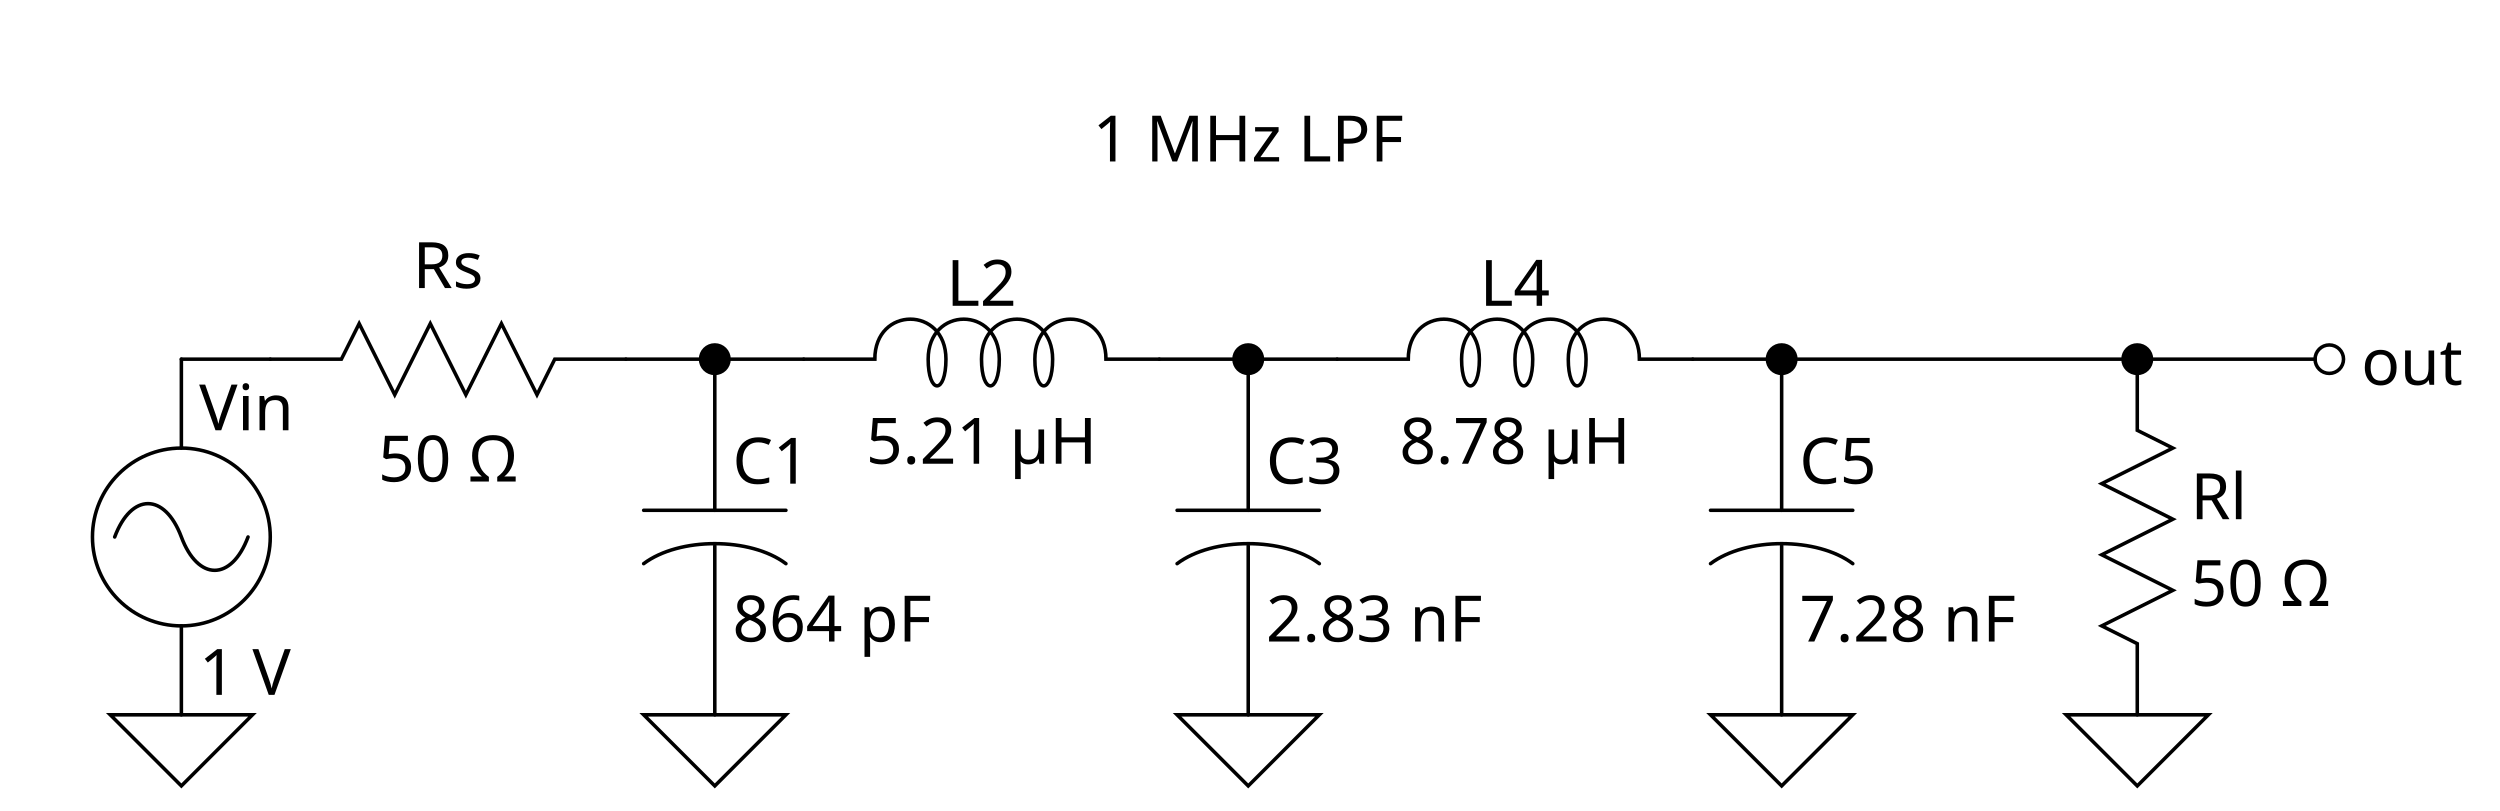
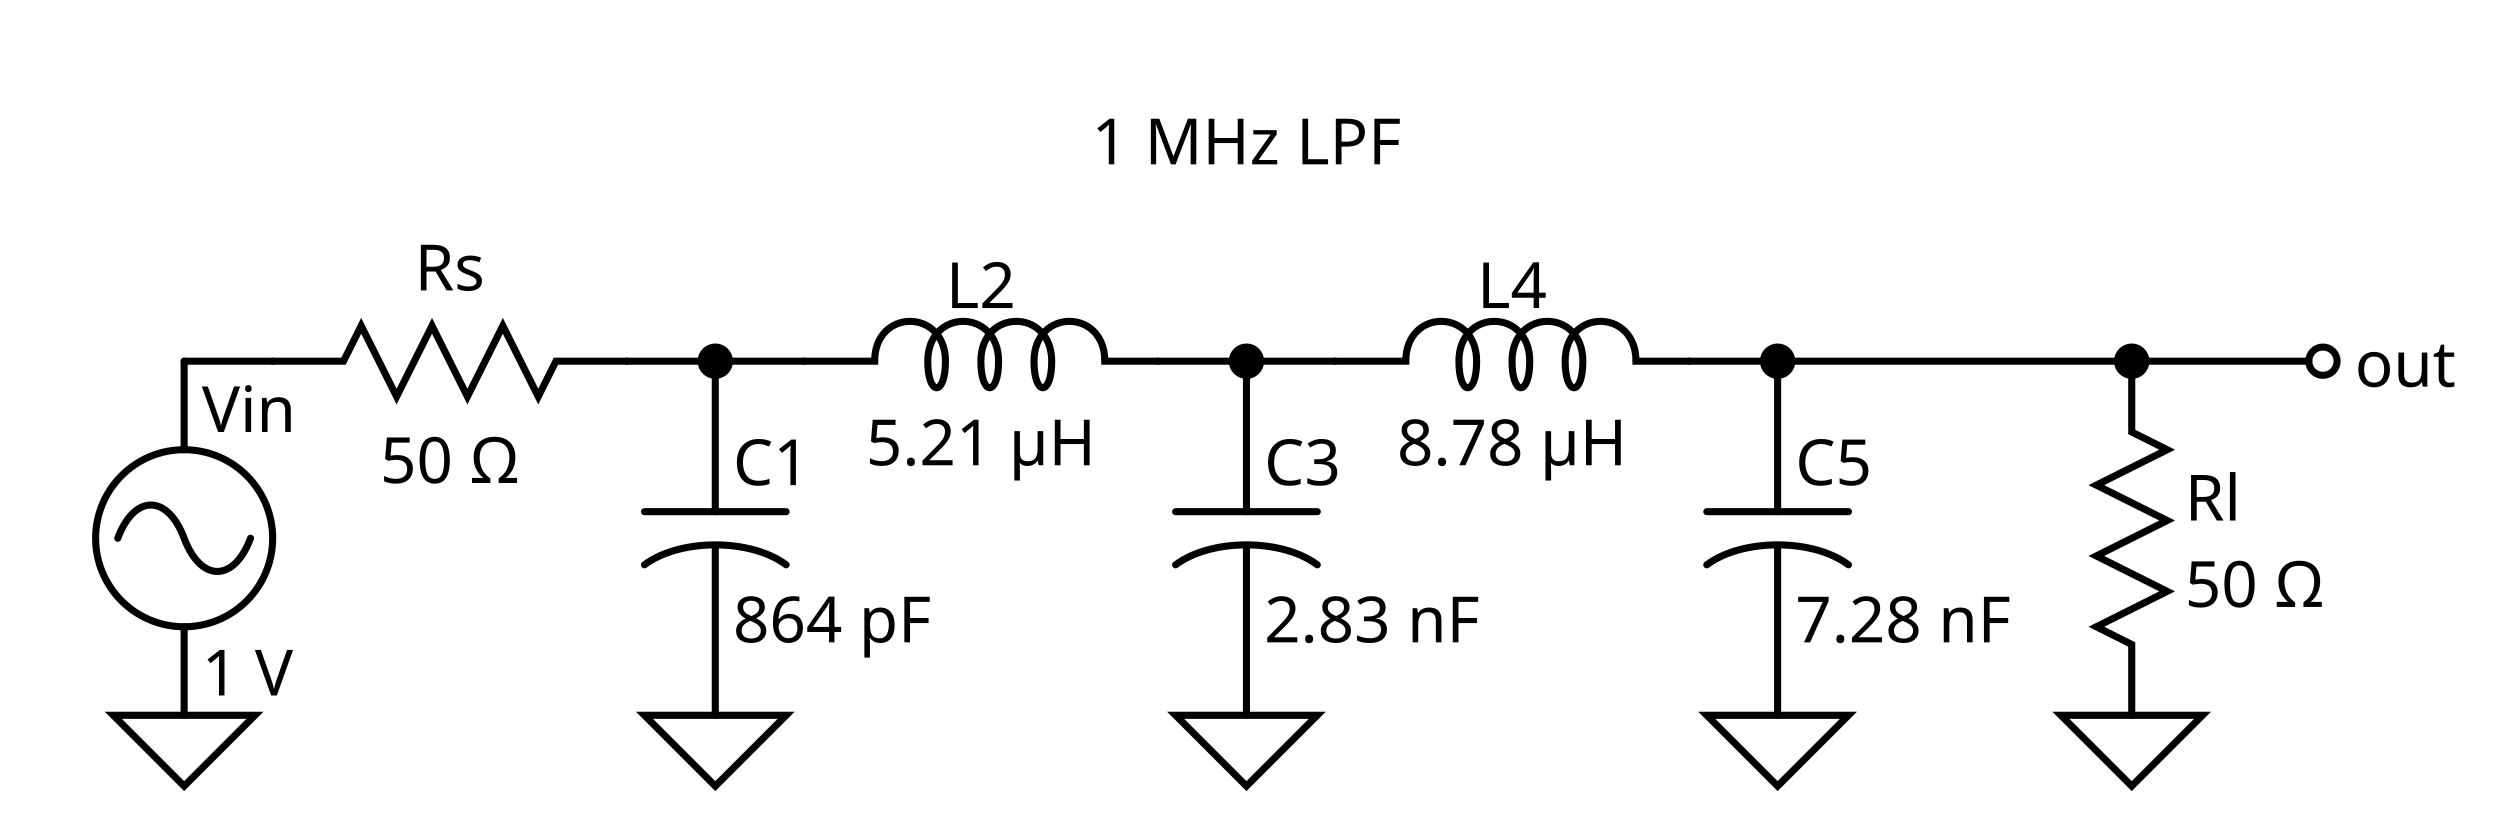
- <svg xmlns="http://www.w3.org/2000/svg" baseProfile="full" height="100%" version="1.1" viewBox="-51.0,-151.0,703.0,228.0" width="100%">
+ <svg xmlns="http://www.w3.org/2000/svg" baseProfile="full" height="100%" version="1.1" viewBox="-52.0,-152.0,706.0,231.0" width="100%">
  <defs />
  <g id="symbol" transform="translate(0,0)">
    <rect fill="none" height="100" stroke="none" width="100" x="-50.0" y="-50.0" />
-     <circle cx="0" cy="0" fill="none" r="25.0" stroke="black" stroke-width="1" />
-     <line stroke="black" stroke-linecap="round" stroke-width="1" x1="0" x2="0" y1="-25.0" y2="-50.0" />
-     <line stroke="black" stroke-linecap="round" stroke-width="1" x1="0" x2="0" y1="25.0" y2="50.0" />
-     <path d="M -18.75 0 C -14.062 -12.5 -4.688 -12.5 0 0 4.688 12.5 14.062 12.5 18.75 0" fill="none" stroke="black" stroke-linecap="round" stroke-width="1" />
+     <circle cx="0" cy="0" fill="none" r="25.0" stroke="black" stroke-width="2" />
+     <line stroke="black" stroke-linecap="round" stroke-width="2" x1="0" x2="0" y1="-25.0" y2="-50.0" />
+     <line stroke="black" stroke-linecap="round" stroke-width="2" x1="0" x2="0" y1="25.0" y2="50.0" />
+     <path d="M -18.75 0 C -14.062 -12.5 -4.688 -12.5 0 0 4.688 12.5 14.062 12.5 18.75 0" fill="none" stroke="black" stroke-linecap="round" stroke-width="2" />
  </g>
  <g id="text">
    <text fill="black" font-family="sans-serif" font-size="18" text-anchor="start" x="5" y="-30.0">Vin</text>
    <text fill="black" font-family="sans-serif" font-size="18" text-anchor="start" x="5" y="44.4">1 V</text>
  </g>
  <g id="symbol" transform="translate(0,50.0)">
    <rect fill="none" height="50" stroke="none" width="50" x="-25.0" y="-25.0" />
-     <polyline fill="none" points="0,0 20.0,0 0,20.0 -20.0,0 0,0" stroke="black" stroke-linecap="round" stroke-width="1" />
+     <polyline fill="none" points="0,0 20.0,0 0,20.0 -20.0,0 0,0" stroke="black" stroke-linecap="round" stroke-width="2" />
  </g>
  <g id="text" />
  <g id="symbol" transform="translate(75.0,-50.0)">
    <rect fill="none" height="100" stroke="none" width="100" x="-50.0" y="-50.0" />
-     <rect fill="none" height="4" stroke="none" width="92" x="-46.0" y="-2" />
-     <polyline fill="none" points="-50.0,0 -30,0 -25,-10 -20,0 -20,0 -15,10 -10,0 -10,0 -5,-10 0,0 0,0 5,10 10,0 10,0 15,-10 20,0 20,0 25,10 30,0 50.0,0" stroke="black" stroke-linecap="round" stroke-width="1" />
+     <rect fill="none" height="8" stroke="none" width="92" x="-46.0" y="-4" />
+     <polyline fill="none" points="-50.0,0 -30,0 -25,-10 -20,0 -20,0 -15,10 -10,0 -10,0 -5,-10 0,0 0,0 5,10 10,0 10,0 15,-10 20,0 20,0 25,10 30,0 50.0,0" stroke="black" stroke-linecap="round" stroke-width="2" />
  </g>
  <g id="text">
    <text fill="black" font-family="sans-serif" font-size="18" text-anchor="middle" x="75.0" y="-70.0">Rs</text>
    <text fill="black" font-family="sans-serif" font-size="18" text-anchor="middle" x="75.0" y="-15.6">50 Ω</text>
  </g>
  <g id="wire">
-     <polyline fill="none" points="0,-50.0 25.0,-50.0" stroke="black" stroke-linecap="round" stroke-width="1" />
+     <polyline fill="none" points="0,-50.0 25.0,-50.0" stroke="black" stroke-linecap="round" stroke-width="2" />
  </g>
  <g id="symbol" transform="translate(150.0,0.0)">
    <rect fill="none" height="100" stroke="none" width="100" x="-50.0" y="-50.0" />
-     <rect fill="none" height="92" stroke="none" width="4" x="-2" y="-46.0" />
-     <line fill="none" stroke="black" stroke-linecap="round" stroke-width="1" x1="0" x2="0" y1="-50.0" y2="-7.5" />
-     <line fill="none" stroke="black" stroke-linecap="round" stroke-width="1" x1="0" x2="0" y1="2.5" y2="50.0" />
-     <line fill="none" stroke="black" stroke-linecap="round" stroke-width="1" x1="-20.0" x2="20.0" y1="-7.5" y2="-7.5" />
-     <path d="M -20.0 7.5 c 10.0 -7.5 30.0 -7.5 40 0" fill="none" stroke="black" stroke-linecap="round" stroke-width="1" />
+     <rect fill="none" height="92" stroke="none" width="8" x="-4" y="-46.0" />
+     <line fill="none" stroke="black" stroke-linecap="round" stroke-width="2" x1="0" x2="0" y1="-50.0" y2="-7.5" />
+     <line fill="none" stroke="black" stroke-linecap="round" stroke-width="2" x1="0" x2="0" y1="2.5" y2="50.0" />
+     <line fill="none" stroke="black" stroke-linecap="round" stroke-width="2" x1="-20.0" x2="20.0" y1="-7.5" y2="-7.5" />
+     <path d="M -20.0 7.5 c 10.0 -7.5 30.0 -7.5 40 0" fill="none" stroke="black" stroke-linecap="round" stroke-width="2" />
  </g>
  <g id="text">
    <text fill="black" font-family="sans-serif" font-size="18" text-anchor="start" x="155.0" y="-15.0">C1</text>
    <text fill="black" font-family="sans-serif" font-size="18" text-anchor="start" x="155.0" y="29.4">864 pF</text>
  </g>
  <g id="symbol" transform="translate(150.0,50.0)">
    <rect fill="none" height="50" stroke="none" width="50" x="-25.0" y="-25.0" />
-     <polyline fill="none" points="0,0 20.0,0 0,20.0 -20.0,0 0,0" stroke="black" stroke-linecap="round" stroke-width="1" />
+     <polyline fill="none" points="0,0 20.0,0 0,20.0 -20.0,0 0,0" stroke="black" stroke-linecap="round" stroke-width="2" />
  </g>
  <g id="text" />
  <g id="symbol" transform="translate(225.0,-50.0)">
    <rect fill="none" height="100" stroke="none" width="100" x="-50.0" y="-50.0" />
-     <rect fill="none" height="4" stroke="none" width="92" x="-46.0" y="-2" />
-     <path d="M -50.0 0 L -30.0 0 C -30.0 -15 -10.0 -15 -10.0 0 -10.0 10 -15.0 10 -15.0 0 -15.0 -15 5.0 -15 5.0 0 5.0 10 0.0 10 0.0 0 0.0 -15 20.0 -15 20.0 0 20.0 10 15.0 10 15.0 0 15.0 -15 35.0 -15 35.0 0 L 50.0 0" fill="none" stroke="black" stroke-linecap="round" stroke-width="1" />
+     <rect fill="none" height="8" stroke="none" width="92" x="-46.0" y="-4" />
+     <path d="M -50.0 0 L -30.0 0 C -30.0 -15 -10.0 -15 -10.0 0 -10.0 10 -15.0 10 -15.0 0 -15.0 -15 5.0 -15 5.0 0 5.0 10 0.0 10 0.0 0 0.0 -15 20.0 -15 20.0 0 20.0 10 15.0 10 15.0 0 15.0 -15 35.0 -15 35.0 0 L 50.0 0" fill="none" stroke="black" stroke-linecap="round" stroke-width="2" />
  </g>
  <g id="text">
    <text fill="black" font-family="sans-serif" font-size="18" text-anchor="middle" x="225.0" y="-65.0">L2</text>
    <text fill="black" font-family="sans-serif" font-size="18" text-anchor="middle" x="225.0" y="-20.6">5.21 µH</text>
  </g>
  <g id="wire">
-     <polyline fill="none" points="125.0,-50.0 175.0,-50.0" stroke="black" stroke-linecap="round" stroke-width="1" />
+     <polyline fill="none" points="125.0,-50.0 175.0,-50.0" stroke="black" stroke-linecap="round" stroke-width="2" />
  </g>
  <g id="symbol" transform="translate(300.0,0.0)">
    <rect fill="none" height="100" stroke="none" width="100" x="-50.0" y="-50.0" />
-     <rect fill="none" height="92" stroke="none" width="4" x="-2" y="-46.0" />
-     <line fill="none" stroke="black" stroke-linecap="round" stroke-width="1" x1="0" x2="0" y1="-50.0" y2="-7.5" />
-     <line fill="none" stroke="black" stroke-linecap="round" stroke-width="1" x1="0" x2="0" y1="2.5" y2="50.0" />
-     <line fill="none" stroke="black" stroke-linecap="round" stroke-width="1" x1="-20.0" x2="20.0" y1="-7.5" y2="-7.5" />
-     <path d="M -20.0 7.5 c 10.0 -7.5 30.0 -7.5 40 0" fill="none" stroke="black" stroke-linecap="round" stroke-width="1" />
+     <rect fill="none" height="92" stroke="none" width="8" x="-4" y="-46.0" />
+     <line fill="none" stroke="black" stroke-linecap="round" stroke-width="2" x1="0" x2="0" y1="-50.0" y2="-7.5" />
+     <line fill="none" stroke="black" stroke-linecap="round" stroke-width="2" x1="0" x2="0" y1="2.5" y2="50.0" />
+     <line fill="none" stroke="black" stroke-linecap="round" stroke-width="2" x1="-20.0" x2="20.0" y1="-7.5" y2="-7.5" />
+     <path d="M -20.0 7.5 c 10.0 -7.5 30.0 -7.5 40 0" fill="none" stroke="black" stroke-linecap="round" stroke-width="2" />
  </g>
  <g id="text">
    <text fill="black" font-family="sans-serif" font-size="18" text-anchor="start" x="305.0" y="-15.0">C3</text>
    <text fill="black" font-family="sans-serif" font-size="18" text-anchor="start" x="305.0" y="29.4">2.83 nF</text>
  </g>
  <g id="symbol" transform="translate(300.0,50.0)">
    <rect fill="none" height="50" stroke="none" width="50" x="-25.0" y="-25.0" />
-     <polyline fill="none" points="0,0 20.0,0 0,20.0 -20.0,0 0,0" stroke="black" stroke-linecap="round" stroke-width="1" />
+     <polyline fill="none" points="0,0 20.0,0 0,20.0 -20.0,0 0,0" stroke="black" stroke-linecap="round" stroke-width="2" />
  </g>
  <g id="text" />
  <g id="symbol" transform="translate(375.0,-50.0)">
    <rect fill="none" height="100" stroke="none" width="100" x="-50.0" y="-50.0" />
-     <rect fill="none" height="4" stroke="none" width="92" x="-46.0" y="-2" />
-     <path d="M -50.0 0 L -30.0 0 C -30.0 -15 -10.0 -15 -10.0 0 -10.0 10 -15.0 10 -15.0 0 -15.0 -15 5.0 -15 5.0 0 5.0 10 0.0 10 0.0 0 0.0 -15 20.0 -15 20.0 0 20.0 10 15.0 10 15.0 0 15.0 -15 35.0 -15 35.0 0 L 50.0 0" fill="none" stroke="black" stroke-linecap="round" stroke-width="1" />
+     <rect fill="none" height="8" stroke="none" width="92" x="-46.0" y="-4" />
+     <path d="M -50.0 0 L -30.0 0 C -30.0 -15 -10.0 -15 -10.0 0 -10.0 10 -15.0 10 -15.0 0 -15.0 -15 5.0 -15 5.0 0 5.0 10 0.0 10 0.0 0 0.0 -15 20.0 -15 20.0 0 20.0 10 15.0 10 15.0 0 15.0 -15 35.0 -15 35.0 0 L 50.0 0" fill="none" stroke="black" stroke-linecap="round" stroke-width="2" />
  </g>
  <g id="text">
    <text fill="black" font-family="sans-serif" font-size="18" text-anchor="middle" x="375.0" y="-65.0">L4</text>
    <text fill="black" font-family="sans-serif" font-size="18" text-anchor="middle" x="375.0" y="-20.6">8.78 µH</text>
  </g>
  <g id="wire">
-     <polyline fill="none" points="275.0,-50.0 325.0,-50.0" stroke="black" stroke-linecap="round" stroke-width="1" />
+     <polyline fill="none" points="275.0,-50.0 325.0,-50.0" stroke="black" stroke-linecap="round" stroke-width="2" />
  </g>
  <g id="symbol" transform="translate(450.0,0.0)">
    <rect fill="none" height="100" stroke="none" width="100" x="-50.0" y="-50.0" />
-     <rect fill="none" height="92" stroke="none" width="4" x="-2" y="-46.0" />
-     <line fill="none" stroke="black" stroke-linecap="round" stroke-width="1" x1="0" x2="0" y1="-50.0" y2="-7.5" />
-     <line fill="none" stroke="black" stroke-linecap="round" stroke-width="1" x1="0" x2="0" y1="2.5" y2="50.0" />
-     <line fill="none" stroke="black" stroke-linecap="round" stroke-width="1" x1="-20.0" x2="20.0" y1="-7.5" y2="-7.5" />
-     <path d="M -20.0 7.5 c 10.0 -7.5 30.0 -7.5 40 0" fill="none" stroke="black" stroke-linecap="round" stroke-width="1" />
+     <rect fill="none" height="92" stroke="none" width="8" x="-4" y="-46.0" />
+     <line fill="none" stroke="black" stroke-linecap="round" stroke-width="2" x1="0" x2="0" y1="-50.0" y2="-7.5" />
+     <line fill="none" stroke="black" stroke-linecap="round" stroke-width="2" x1="0" x2="0" y1="2.5" y2="50.0" />
+     <line fill="none" stroke="black" stroke-linecap="round" stroke-width="2" x1="-20.0" x2="20.0" y1="-7.5" y2="-7.5" />
+     <path d="M -20.0 7.5 c 10.0 -7.5 30.0 -7.5 40 0" fill="none" stroke="black" stroke-linecap="round" stroke-width="2" />
  </g>
  <g id="text">
    <text fill="black" font-family="sans-serif" font-size="18" text-anchor="start" x="455.0" y="-15.0">C5</text>
    <text fill="black" font-family="sans-serif" font-size="18" text-anchor="start" x="455.0" y="29.4">7.28 nF</text>
  </g>
  <g id="symbol" transform="translate(450.0,50.0)">
    <rect fill="none" height="50" stroke="none" width="50" x="-25.0" y="-25.0" />
-     <polyline fill="none" points="0,0 20.0,0 0,20.0 -20.0,0 0,0" stroke="black" stroke-linecap="round" stroke-width="1" />
+     <polyline fill="none" points="0,0 20.0,0 0,20.0 -20.0,0 0,0" stroke="black" stroke-linecap="round" stroke-width="2" />
  </g>
  <g id="text" />
  <g id="symbol" transform="translate(550.0,0.0) rotate(-90)">
    <rect fill="none" height="100" stroke="none" width="100" x="-50.0" y="-50.0" />
-     <rect fill="none" height="4" stroke="none" width="92" x="-46.0" y="-2" />
-     <polyline fill="none" points="-50.0,0 -30,0 -25,-10 -20,0 -20,0 -15,10 -10,0 -10,0 -5,-10 0,0 0,0 5,10 10,0 10,0 15,-10 20,0 20,0 25,10 30,0 50.0,0" stroke="black" stroke-linecap="round" stroke-width="1" />
+     <rect fill="none" height="8" stroke="none" width="92" x="-46.0" y="-4" />
+     <polyline fill="none" points="-50.0,0 -30,0 -25,-10 -20,0 -20,0 -15,10 -10,0 -10,0 -5,-10 0,0 0,0 5,10 10,0 10,0 15,-10 20,0 20,0 25,10 30,0 50.0,0" stroke="black" stroke-linecap="round" stroke-width="2" />
  </g>
  <g id="text">
    <text fill="black" font-family="sans-serif" font-size="18" text-anchor="start" x="565.0" y="-5.0">Rl</text>
    <text fill="black" font-family="sans-serif" font-size="18" text-anchor="start" x="565.0" y="19.4">50 Ω</text>
  </g>
  <g id="symbol" transform="translate(550.0,50.0)">
    <rect fill="none" height="50" stroke="none" width="50" x="-25.0" y="-25.0" />
-     <polyline fill="none" points="0,0 20.0,0 0,20.0 -20.0,0 0,0" stroke="black" stroke-linecap="round" stroke-width="1" />
+     <polyline fill="none" points="0,0 20.0,0 0,20.0 -20.0,0 0,0" stroke="black" stroke-linecap="round" stroke-width="2" />
  </g>
  <g id="text" />
  <g id="symbol" transform="translate(600.0,-50.0)">
    <rect fill="none" height="50" stroke="none" width="100" x="-50.0" y="-25.0" />
-     <circle cx="4" cy="0" fill="none" r="4" stroke="black" stroke-width="1" />
+     <circle cx="4" cy="0" fill="none" r="4" stroke="black" stroke-width="2" />
  </g>
  <g id="text">
    <text fill="black" font-family="sans-serif" font-size="18" text-anchor="start" x="613.0" y="-42.8">out</text>
  </g>
  <g id="wire">
-     <polyline fill="none" points="425.0,-50.0 600.0,-50.0" stroke="black" stroke-linecap="round" stroke-width="1" />
+     <polyline fill="none" points="425.0,-50.0 600.0,-50.0" stroke="black" stroke-linecap="round" stroke-width="2" />
  </g>
  <g id="symbol" transform="translate(300.0,-125.0)">
    <rect fill="none" height="50" stroke="none" width="50" x="-25.0" y="-25.0" />
  </g>
  <g id="text">
    <text fill="black" font-family="sans-serif" font-size="18" text-anchor="middle" x="300.0" y="-105.6">1 MHz LPF</text>
  </g>
  <g id="symbol" transform="translate(150.0,-50.0)">
    <rect fill="none" height="50" stroke="none" width="50" x="-25.0" y="-25.0" />
-     <circle cx="0" cy="0" fill="black" r="4" stroke="black" stroke-width="1" />
+     <circle cx="0" cy="0" fill="black" r="4" stroke="black" stroke-width="2" />
  </g>
  <g id="text" />
  <g id="symbol" transform="translate(300.0,-50.0)">
    <rect fill="none" height="50" stroke="none" width="50" x="-25.0" y="-25.0" />
-     <circle cx="0" cy="0" fill="black" r="4" stroke="black" stroke-width="1" />
+     <circle cx="0" cy="0" fill="black" r="4" stroke="black" stroke-width="2" />
  </g>
  <g id="text" />
  <g id="symbol" transform="translate(450.0,-50.0)">
    <rect fill="none" height="50" stroke="none" width="50" x="-25.0" y="-25.0" />
-     <circle cx="0" cy="0" fill="black" r="4" stroke="black" stroke-width="1" />
+     <circle cx="0" cy="0" fill="black" r="4" stroke="black" stroke-width="2" />
  </g>
  <g id="text" />
  <g id="symbol" transform="translate(550.0,-50.0)">
    <rect fill="none" height="50" stroke="none" width="50" x="-25.0" y="-25.0" />
-     <circle cx="0" cy="0" fill="black" r="4" stroke="black" stroke-width="1" />
+     <circle cx="0" cy="0" fill="black" r="4" stroke="black" stroke-width="2" />
  </g>
  <g id="text" />
</svg>
